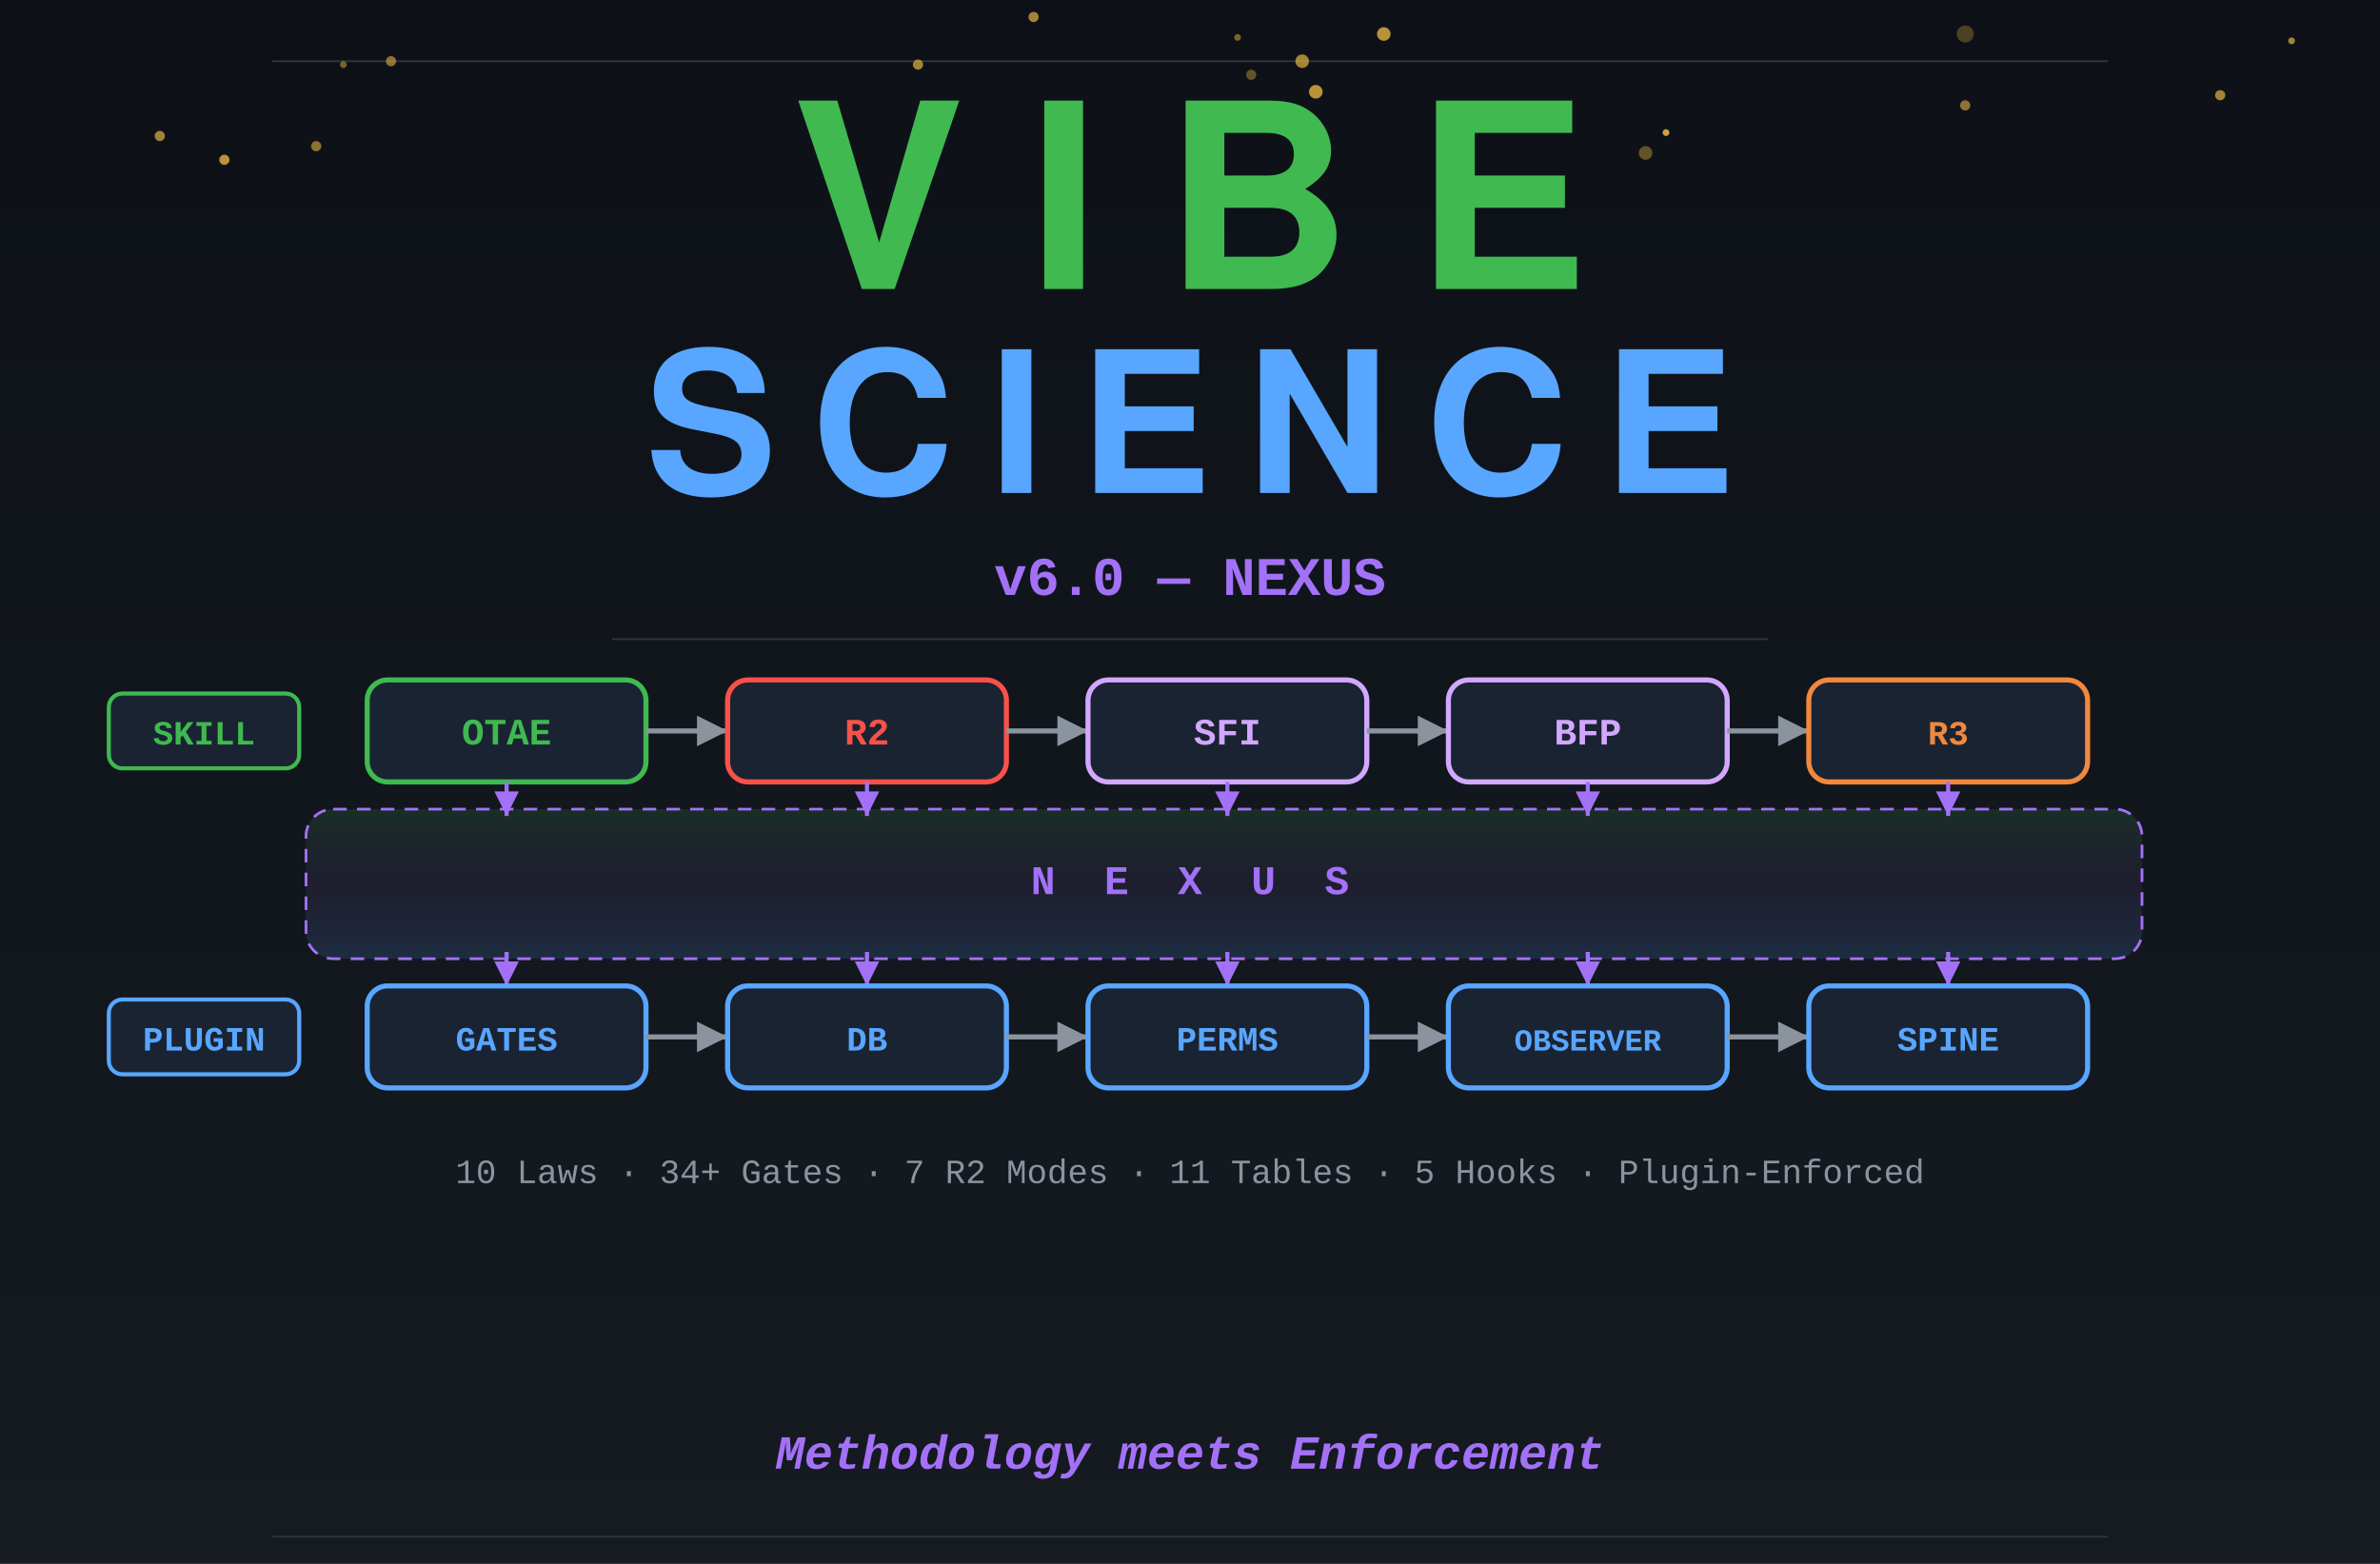
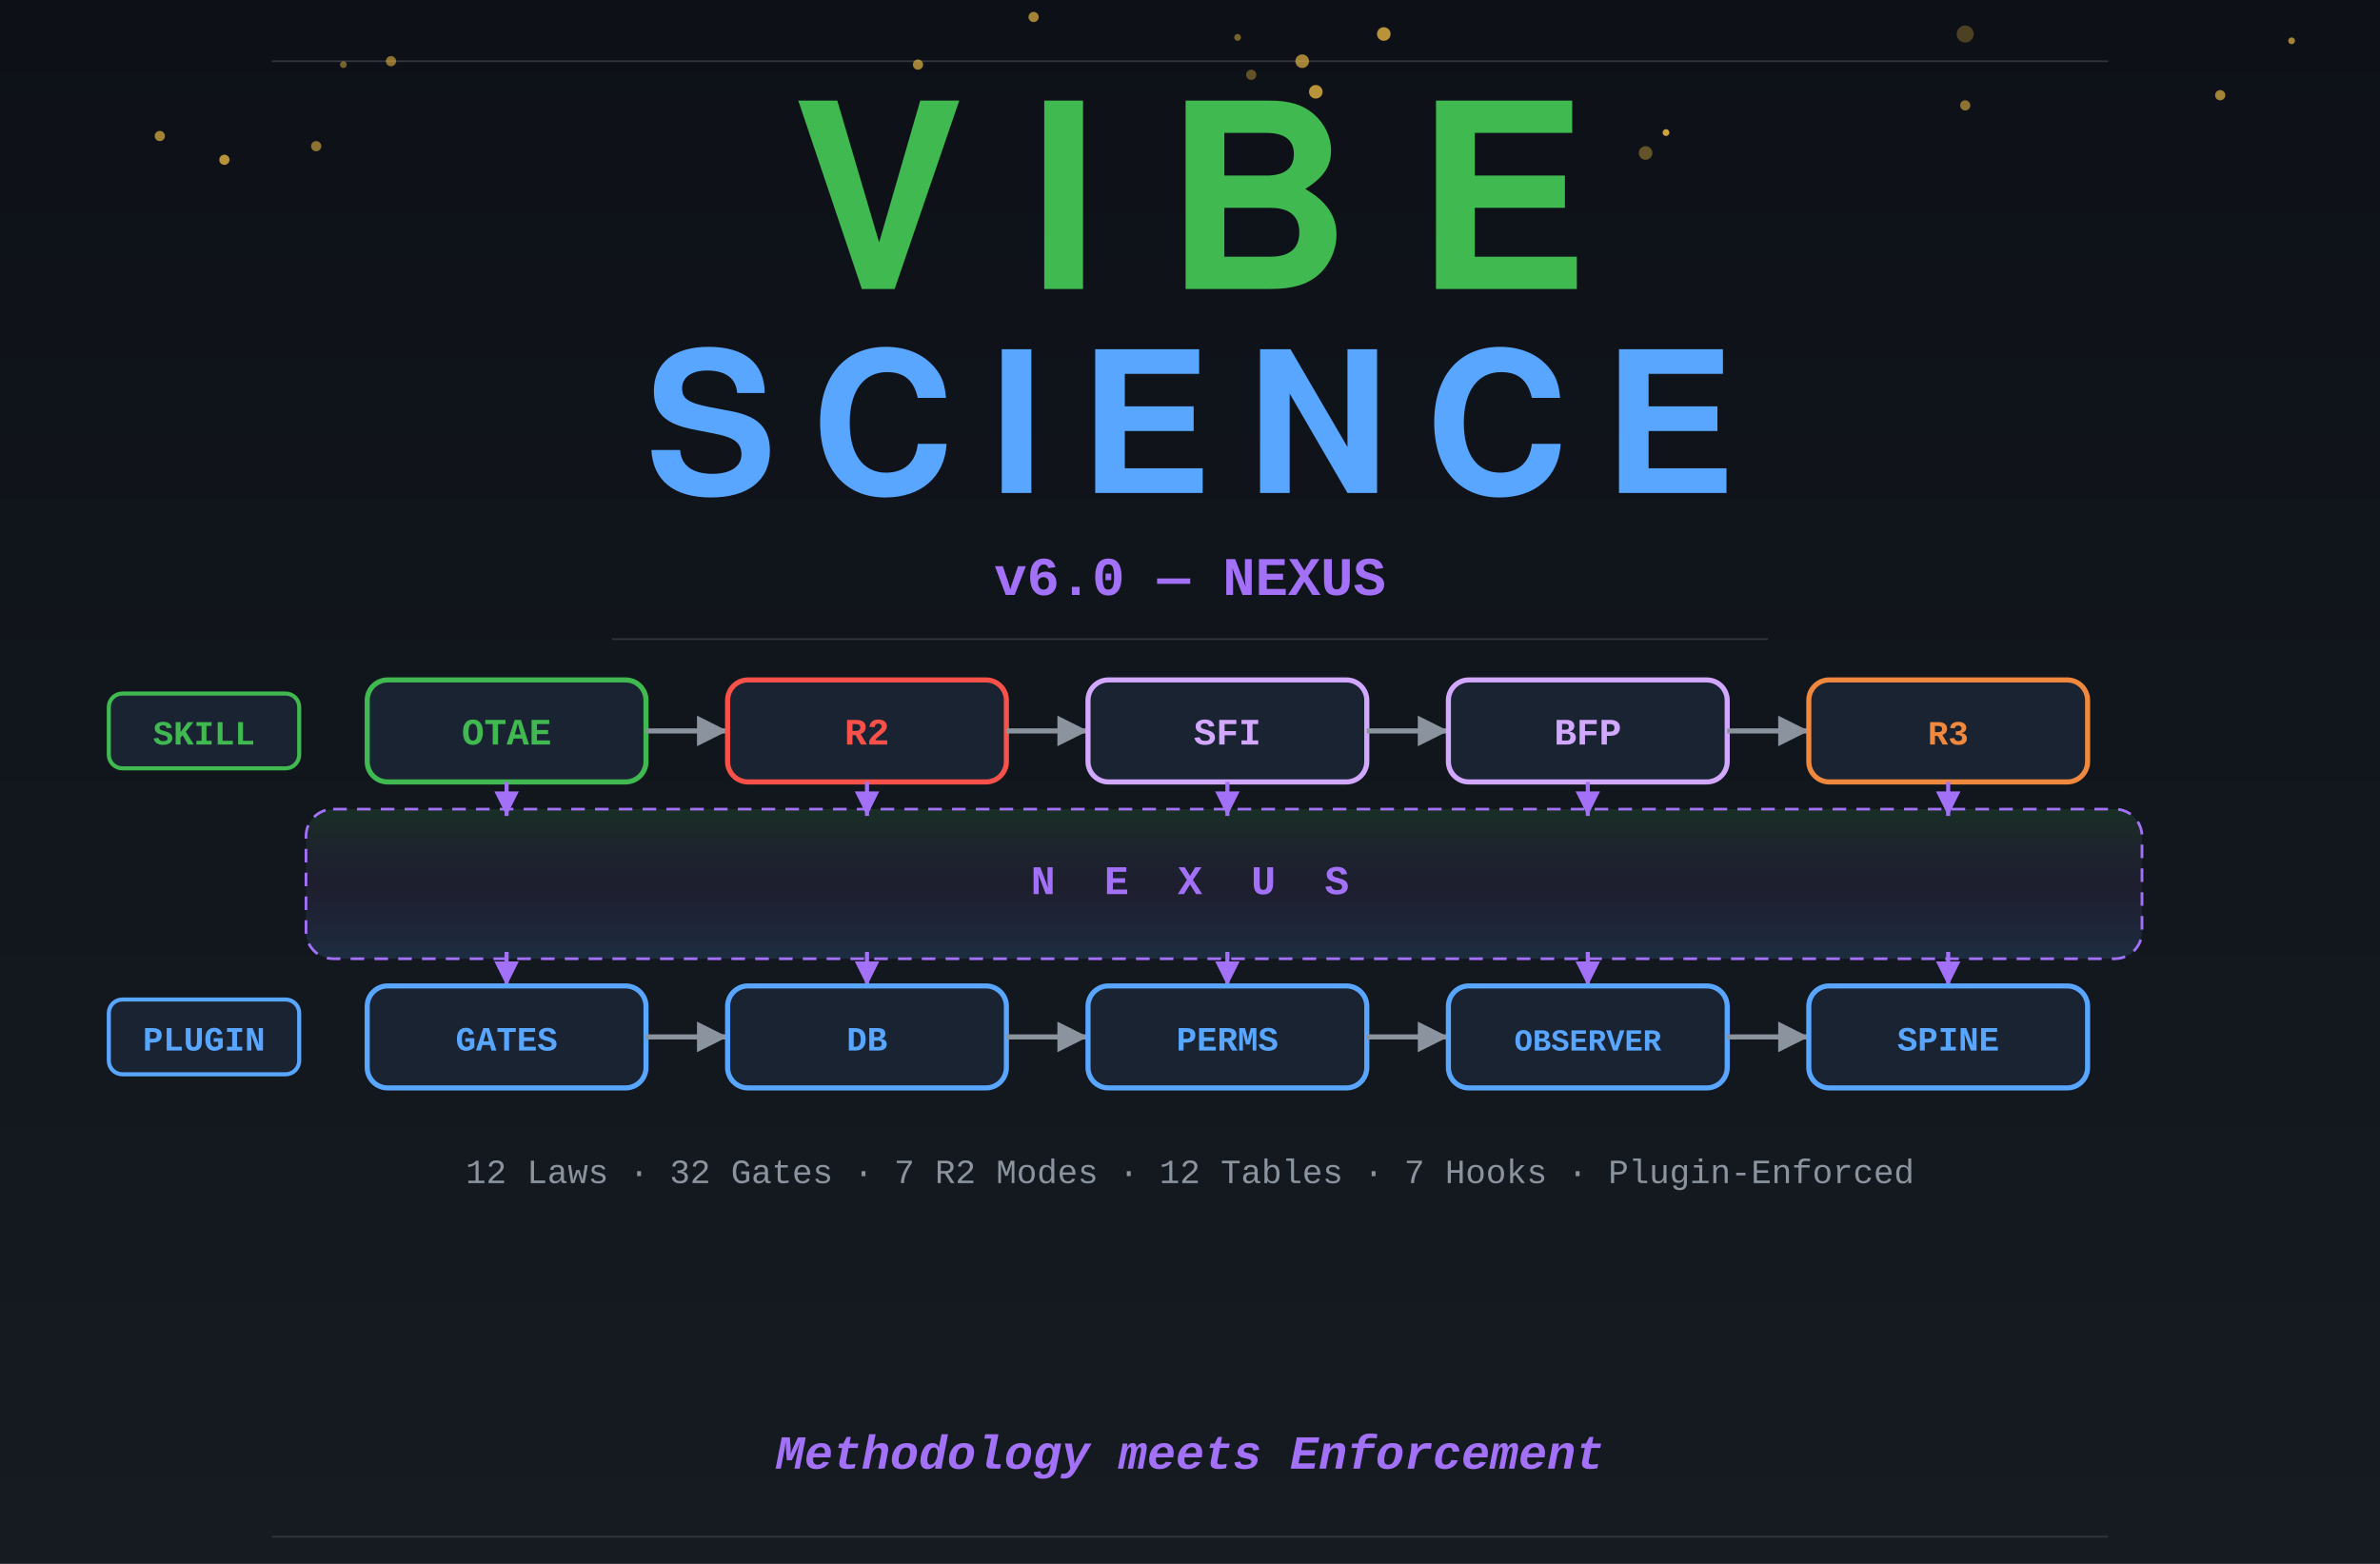
<svg xmlns="http://www.w3.org/2000/svg" viewBox="0 0 700 460">
  <defs>
    <linearGradient id="bg" x1="0" y1="0" x2="0" y2="1">
      <stop offset="0%" stop-color="#0d1117" />
      <stop offset="100%" stop-color="#161b22" />
    </linearGradient>
    <linearGradient id="nexus-glow" x1="0" y1="0" x2="0" y2="1">
      <stop offset="0%" stop-color="#3fb950" stop-opacity="0.15" />
      <stop offset="50%" stop-color="#a371f7" stop-opacity="0.08" />
      <stop offset="100%" stop-color="#58a6ff" stop-opacity="0.15" />
    </linearGradient>
    <marker id="arrow" viewBox="0 0 10 10" refX="10" refY="5" markerWidth="6" markerHeight="6" orient="auto-start-reverse">
      <path d="M0,0 L10,5 L0,10 z" fill="#8b949e" />
    </marker>
    <marker id="arrow-nexus" viewBox="0 0 10 10" refX="10" refY="5" markerWidth="6" markerHeight="6" orient="auto-start-reverse">
      <path d="M0,0 L10,5 L0,10 z" fill="#a371f7" />
    </marker>
  </defs>
  <rect width="700" height="460" fill="url(#bg)" />
  <line x1="80" y1="18" x2="620" y2="18" stroke="#30363d" stroke-width="0.5" />
  <circle cx="674" cy="12" r="1" fill="#e3b341" opacity="0.7" />
  <circle cx="270" cy="19" r="1.5" fill="#e3b341" opacity="0.7" />
  <circle cx="578" cy="10" r="2.5" fill="#e3b341" opacity="0.3" />
  <circle cx="115" cy="18" r="1.5" fill="#e3b341" opacity="0.6" />
  <circle cx="47" cy="40" r="1.5" fill="#e3b341" opacity="0.7" />
  <circle cx="578" cy="31" r="1.5" fill="#e3b341" opacity="0.6" />
  <circle cx="304" cy="5" r="1.5" fill="#e3b341" opacity="0.7" />
  <circle cx="368" cy="22" r="1.5" fill="#e3b341" opacity="0.4" />
  <circle cx="364" cy="11" r="1" fill="#e3b341" opacity="0.5" />
  <circle cx="387" cy="27" r="2" fill="#e3b341" opacity="0.8" />
  <circle cx="490" cy="39" r="1" fill="#e3b341" opacity="0.9" />
  <circle cx="407" cy="10" r="2" fill="#e3b341" opacity="0.8" />
  <circle cx="653" cy="28" r="1.5" fill="#e3b341" opacity="0.7" />
  <circle cx="66" cy="47" r="1.5" fill="#e3b341" opacity="0.8" />
  <circle cx="101" cy="19" r="1" fill="#e3b341" opacity="0.5" />
  <circle cx="484" cy="45" r="2" fill="#e3b341" opacity="0.4" />
  <circle cx="383" cy="18" r="2" fill="#e3b341" opacity="0.7" />
  <circle cx="93" cy="43" r="1.5" fill="#e3b341" opacity="0.6" />
  <text x="350" y="85" text-anchor="middle" font-family="'Segoe UI', 'Helvetica Neue', Helvetica, Arial, sans-serif" font-size="76" font-weight="900" fill="#3fb950" letter-spacing="0.25em">VIBE</text>
  <text x="350" y="145" text-anchor="middle" font-family="'Segoe UI', 'Helvetica Neue', Helvetica, Arial, sans-serif" font-size="58" font-weight="900" fill="#58a6ff" letter-spacing="0.18em">SCIENCE</text>
  <text x="350" y="175" text-anchor="middle" font-family="Consolas, Monaco, 'Courier New', monospace" font-size="16" fill="#a371f7" font-weight="bold">v6.0 — NEXUS</text>
  <line x1="180" y1="188" x2="520" y2="188" stroke="#30363d" stroke-width="0.5" />
  <g transform="translate(0,200)">
    <rect x="32" y="4" width="56" height="22" rx="4" fill="#1a2332" stroke="#3fb950" stroke-width="1.2" />
    <text x="60" y="19" text-anchor="middle" font-family="Consolas, Monaco, 'Courier New', monospace" font-size="10" fill="#3fb950" font-weight="bold">SKILL</text>
    <rect x="108" y="0" width="82" height="30" rx="6" fill="#1a2332" stroke="#3fb950" stroke-width="1.5" />
    <text x="149" y="19" text-anchor="middle" font-family="Consolas, Monaco, 'Courier New', monospace" font-size="11" fill="#3fb950" font-weight="bold">OTAE</text>
    <line x1="190" y1="15" x2="214" y2="15" stroke="#8b949e" stroke-width="1.5" marker-end="url(#arrow)" />
    <rect x="214" y="0" width="82" height="30" rx="6" fill="#1a2332" stroke="#f85149" stroke-width="1.5" />
    <text x="255" y="19" text-anchor="middle" font-family="Consolas, Monaco, 'Courier New', monospace" font-size="11" fill="#f85149" font-weight="bold">R2</text>
    <line x1="296" y1="15" x2="320" y2="15" stroke="#8b949e" stroke-width="1.5" marker-end="url(#arrow)" />
    <rect x="320" y="0" width="82" height="30" rx="6" fill="#1a2332" stroke="#d2a8ff" stroke-width="1.5" />
    <text x="361" y="19" text-anchor="middle" font-family="Consolas, Monaco, 'Courier New', monospace" font-size="11" fill="#d2a8ff" font-weight="bold">SFI</text>
    <line x1="402" y1="15" x2="426" y2="15" stroke="#8b949e" stroke-width="1.5" marker-end="url(#arrow)" />
    <rect x="426" y="0" width="82" height="30" rx="6" fill="#1a2332" stroke="#d2a8ff" stroke-width="1.5" />
    <text x="467" y="19" text-anchor="middle" font-family="Consolas, Monaco, 'Courier New', monospace" font-size="11" fill="#d2a8ff" font-weight="bold">BFP</text>
    <line x1="508" y1="15" x2="532" y2="15" stroke="#8b949e" stroke-width="1.5" marker-end="url(#arrow)" />
    <rect x="532" y="0" width="82" height="30" rx="6" fill="#1a2332" stroke="#f0883e" stroke-width="1.5" />
    <text x="573" y="19" text-anchor="middle" font-family="Consolas, Monaco, 'Courier New', monospace" font-size="10" fill="#f0883e" font-weight="bold">R3</text>
    <rect x="90" y="38" width="540" height="44" rx="8" fill="url(#nexus-glow)" stroke="#a371f7" stroke-width="0.8" stroke-dasharray="4,3" />
    <text x="350" y="63" text-anchor="middle" font-family="Consolas, Monaco, 'Courier New', monospace" font-size="12" fill="#a371f7" font-weight="bold" letter-spacing="0.3em">N E X U S</text>
    <line x1="149" y1="30" x2="149" y2="40" stroke="#a371f7" stroke-width="1.2" marker-end="url(#arrow-nexus)" />
    <line x1="255" y1="30" x2="255" y2="40" stroke="#a371f7" stroke-width="1.2" marker-end="url(#arrow-nexus)" />
    <line x1="361" y1="30" x2="361" y2="40" stroke="#a371f7" stroke-width="1.2" marker-end="url(#arrow-nexus)" />
    <line x1="467" y1="30" x2="467" y2="40" stroke="#a371f7" stroke-width="1.2" marker-end="url(#arrow-nexus)" />
    <line x1="573" y1="30" x2="573" y2="40" stroke="#a371f7" stroke-width="1.2" marker-end="url(#arrow-nexus)" />
    <line x1="149" y1="80" x2="149" y2="90" stroke="#a371f7" stroke-width="1.2" marker-end="url(#arrow-nexus)" />
    <line x1="255" y1="80" x2="255" y2="90" stroke="#a371f7" stroke-width="1.2" marker-end="url(#arrow-nexus)" />
    <line x1="361" y1="80" x2="361" y2="90" stroke="#a371f7" stroke-width="1.2" marker-end="url(#arrow-nexus)" />
    <line x1="467" y1="80" x2="467" y2="90" stroke="#a371f7" stroke-width="1.2" marker-end="url(#arrow-nexus)" />
    <line x1="573" y1="80" x2="573" y2="90" stroke="#a371f7" stroke-width="1.2" marker-end="url(#arrow-nexus)" />
    <rect x="32" y="94" width="56" height="22" rx="4" fill="#1a2332" stroke="#58a6ff" stroke-width="1.2" />
    <text x="60" y="109" text-anchor="middle" font-family="Consolas, Monaco, 'Courier New', monospace" font-size="10" fill="#58a6ff" font-weight="bold">PLUGIN</text>
    <rect x="108" y="90" width="82" height="30" rx="6" fill="#1a2332" stroke="#58a6ff" stroke-width="1.5" />
    <text x="149" y="109" text-anchor="middle" font-family="Consolas, Monaco, 'Courier New', monospace" font-size="10" fill="#58a6ff" font-weight="bold">GATES</text>
    <line x1="190" y1="105" x2="214" y2="105" stroke="#8b949e" stroke-width="1.5" marker-end="url(#arrow)" />
    <rect x="214" y="90" width="82" height="30" rx="6" fill="#1a2332" stroke="#58a6ff" stroke-width="1.5" />
    <text x="255" y="109" text-anchor="middle" font-family="Consolas, Monaco, 'Courier New', monospace" font-size="10" fill="#58a6ff" font-weight="bold">DB</text>
    <line x1="296" y1="105" x2="320" y2="105" stroke="#8b949e" stroke-width="1.5" marker-end="url(#arrow)" />
    <rect x="320" y="90" width="82" height="30" rx="6" fill="#1a2332" stroke="#58a6ff" stroke-width="1.5" />
    <text x="361" y="109" text-anchor="middle" font-family="Consolas, Monaco, 'Courier New', monospace" font-size="10" fill="#58a6ff" font-weight="bold">PERMS</text>
    <line x1="402" y1="105" x2="426" y2="105" stroke="#8b949e" stroke-width="1.5" marker-end="url(#arrow)" />
    <rect x="426" y="90" width="82" height="30" rx="6" fill="#1a2332" stroke="#58a6ff" stroke-width="1.5" />
    <text x="467" y="109" text-anchor="middle" font-family="Consolas, Monaco, 'Courier New', monospace" font-size="9" fill="#58a6ff" font-weight="bold">OBSERVER</text>
    <line x1="508" y1="105" x2="532" y2="105" stroke="#8b949e" stroke-width="1.5" marker-end="url(#arrow)" />
    <rect x="532" y="90" width="82" height="30" rx="6" fill="#1a2332" stroke="#58a6ff" stroke-width="1.5" />
    <text x="573" y="109" text-anchor="middle" font-family="Consolas, Monaco, 'Courier New', monospace" font-size="10" fill="#58a6ff" font-weight="bold">SPINE</text>
-     <text x="350" y="148" text-anchor="middle" font-family="Consolas, Monaco, 'Courier New', monospace" font-size="10" fill="#8b949e">10 Laws  ·  34+ Gates  ·  7 R2 Modes  ·  11 Tables  ·  5 Hooks  ·  Plugin-Enforced</text>
+     <text x="350" y="148" text-anchor="middle" font-family="Consolas, Monaco, 'Courier New', monospace" font-size="10" fill="#8b949e">12 Laws  ·  32 Gates  ·  7 R2 Modes  ·  12 Tables  ·  7 Hooks  ·  Plugin-Enforced</text>
  </g>
  <text x="350" y="432" text-anchor="middle" font-family="Consolas, Monaco, 'Courier New', monospace" font-size="14" fill="#a371f7" font-style="italic" font-weight="bold">Methodology meets Enforcement</text>
  <line x1="80" y1="452" x2="620" y2="452" stroke="#30363d" stroke-width="0.5" />
</svg>
